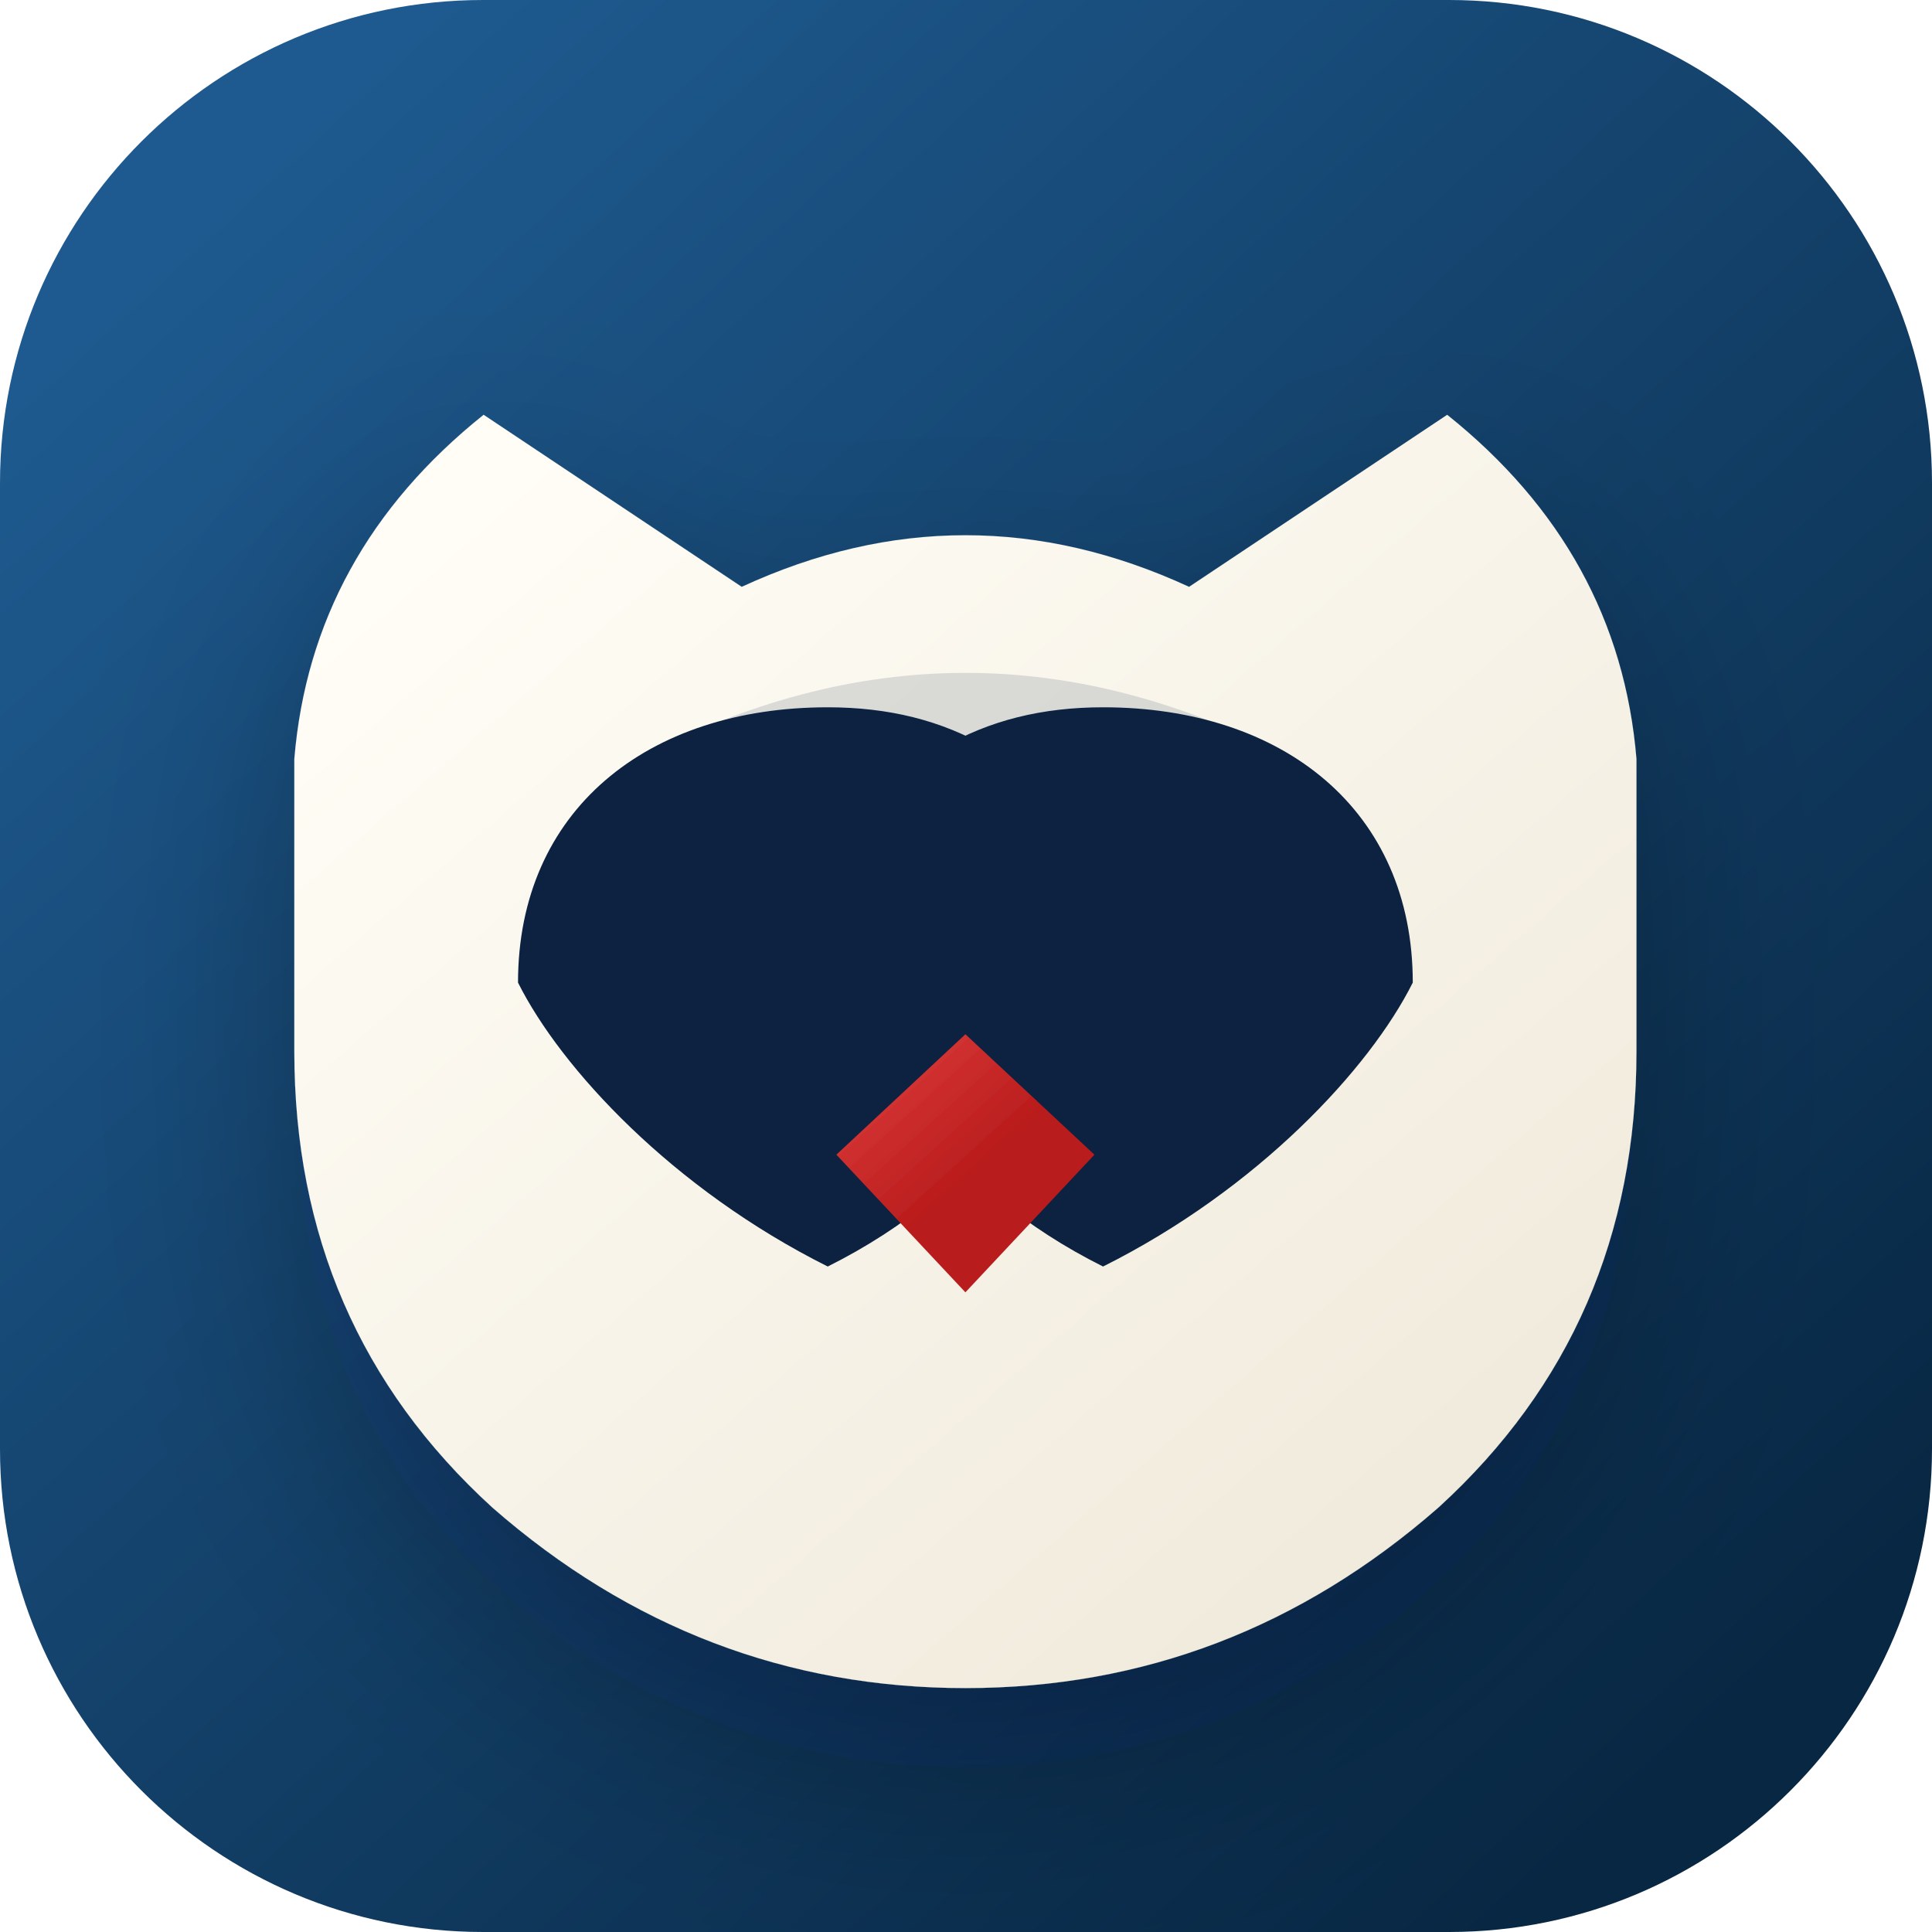
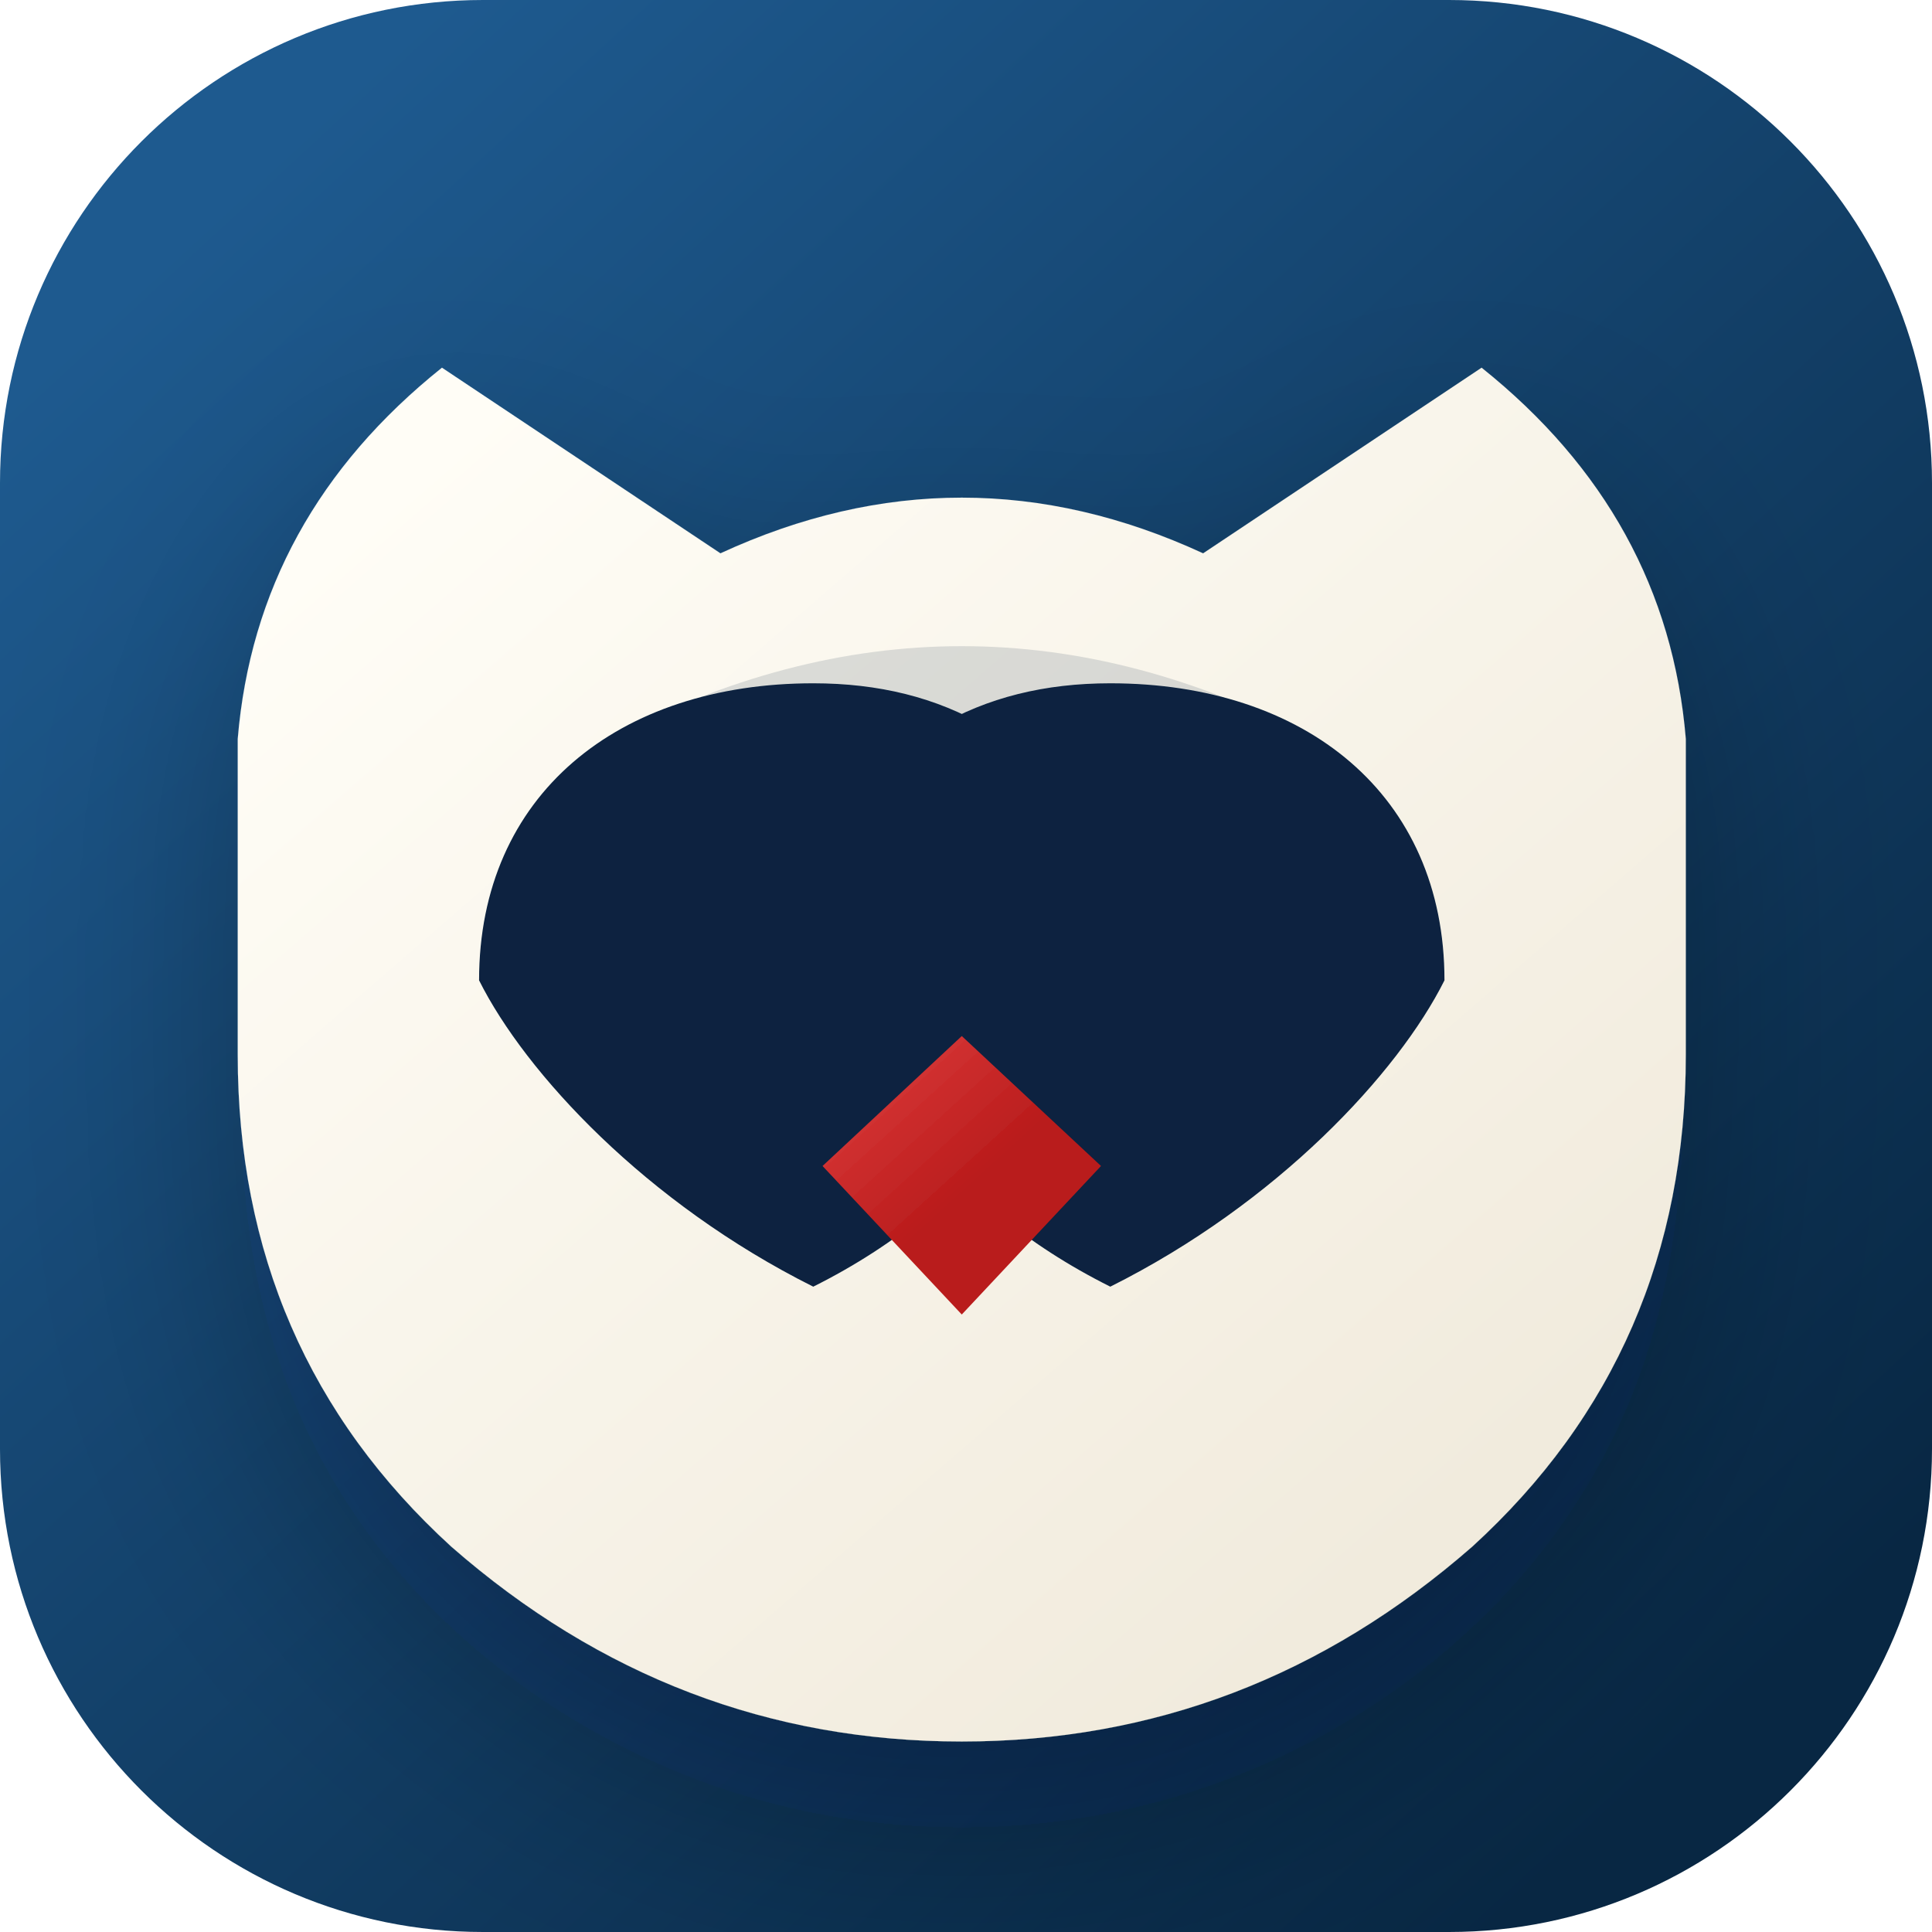
<svg xmlns="http://www.w3.org/2000/svg" viewBox="0 0 256 256" role="img" aria-labelledby="title desc">
  <defs>
    <linearGradient id="bg" x1="32" y1="24" x2="224" y2="232" gradientUnits="userSpaceOnUse">
      <stop offset="0" stop-color="#1E5A8F" />
      <stop offset="1" stop-color="#082743" />
    </linearGradient>
    <linearGradient id="face" x1="76" y1="68" x2="180" y2="188" gradientUnits="userSpaceOnUse">
      <stop offset="0" stop-color="#FFFDF6" />
      <stop offset="1" stop-color="#F1EBDD" />
    </linearGradient>
    <linearGradient id="beak" x1="118" y1="122" x2="138" y2="144" gradientUnits="userSpaceOnUse">
      <stop offset="0" stop-color="#F04C4C" />
      <stop offset="1" stop-color="#B91C1C" />
    </linearGradient>
    <filter id="shadow" x="-20%" y="-20%" width="140%" height="140%">
      <feDropShadow dx="0" dy="10" stdDeviation="12" flood-color="#02111f" flood-opacity="0.28" />
    </filter>
  </defs>
  <rect width="256" height="256" rx="64" fill="url(#bg)" />
-   <g filter="url(#shadow)" transform="translate(-18 -18) scale(1.14)">
+   <g filter="url(#shadow)" transform="translate(-30 -30) scale(1.23)">
    <path fill="url(#face)" d="M72 64          L102 84          Q128 72 154 84          L184 64          Q204 80 206 104          L206 138          Q206 170 183 191          Q159 212 128 212          Q97 212 73 191          Q50 170 50 138          L50 104          Q52 80 72 64Z" />
    <path fill="#0A2340" d="M90 104          Q128 84 166 104          Q157 123 128 131          Q99 123 90 104Z" opacity="0.14" />
    <path fill="#0A2340" d="M76 130          C76 110 91 98 112 98          C126 98 137 104 145 118          C141 139 130 154 112 163          C94 154 81 140 76 130Z" />
    <path fill="#0A2340" d="M180 130          C180 110 165 98 144 98          C130 98 119 104 111 118          C115 139 126 154 144 163          C162 154 175 140 180 130Z" />
    <path fill="url(#beak)" d="M128 136          L143 150          L128 166          L113 150Z" />
  </g>
</svg>
